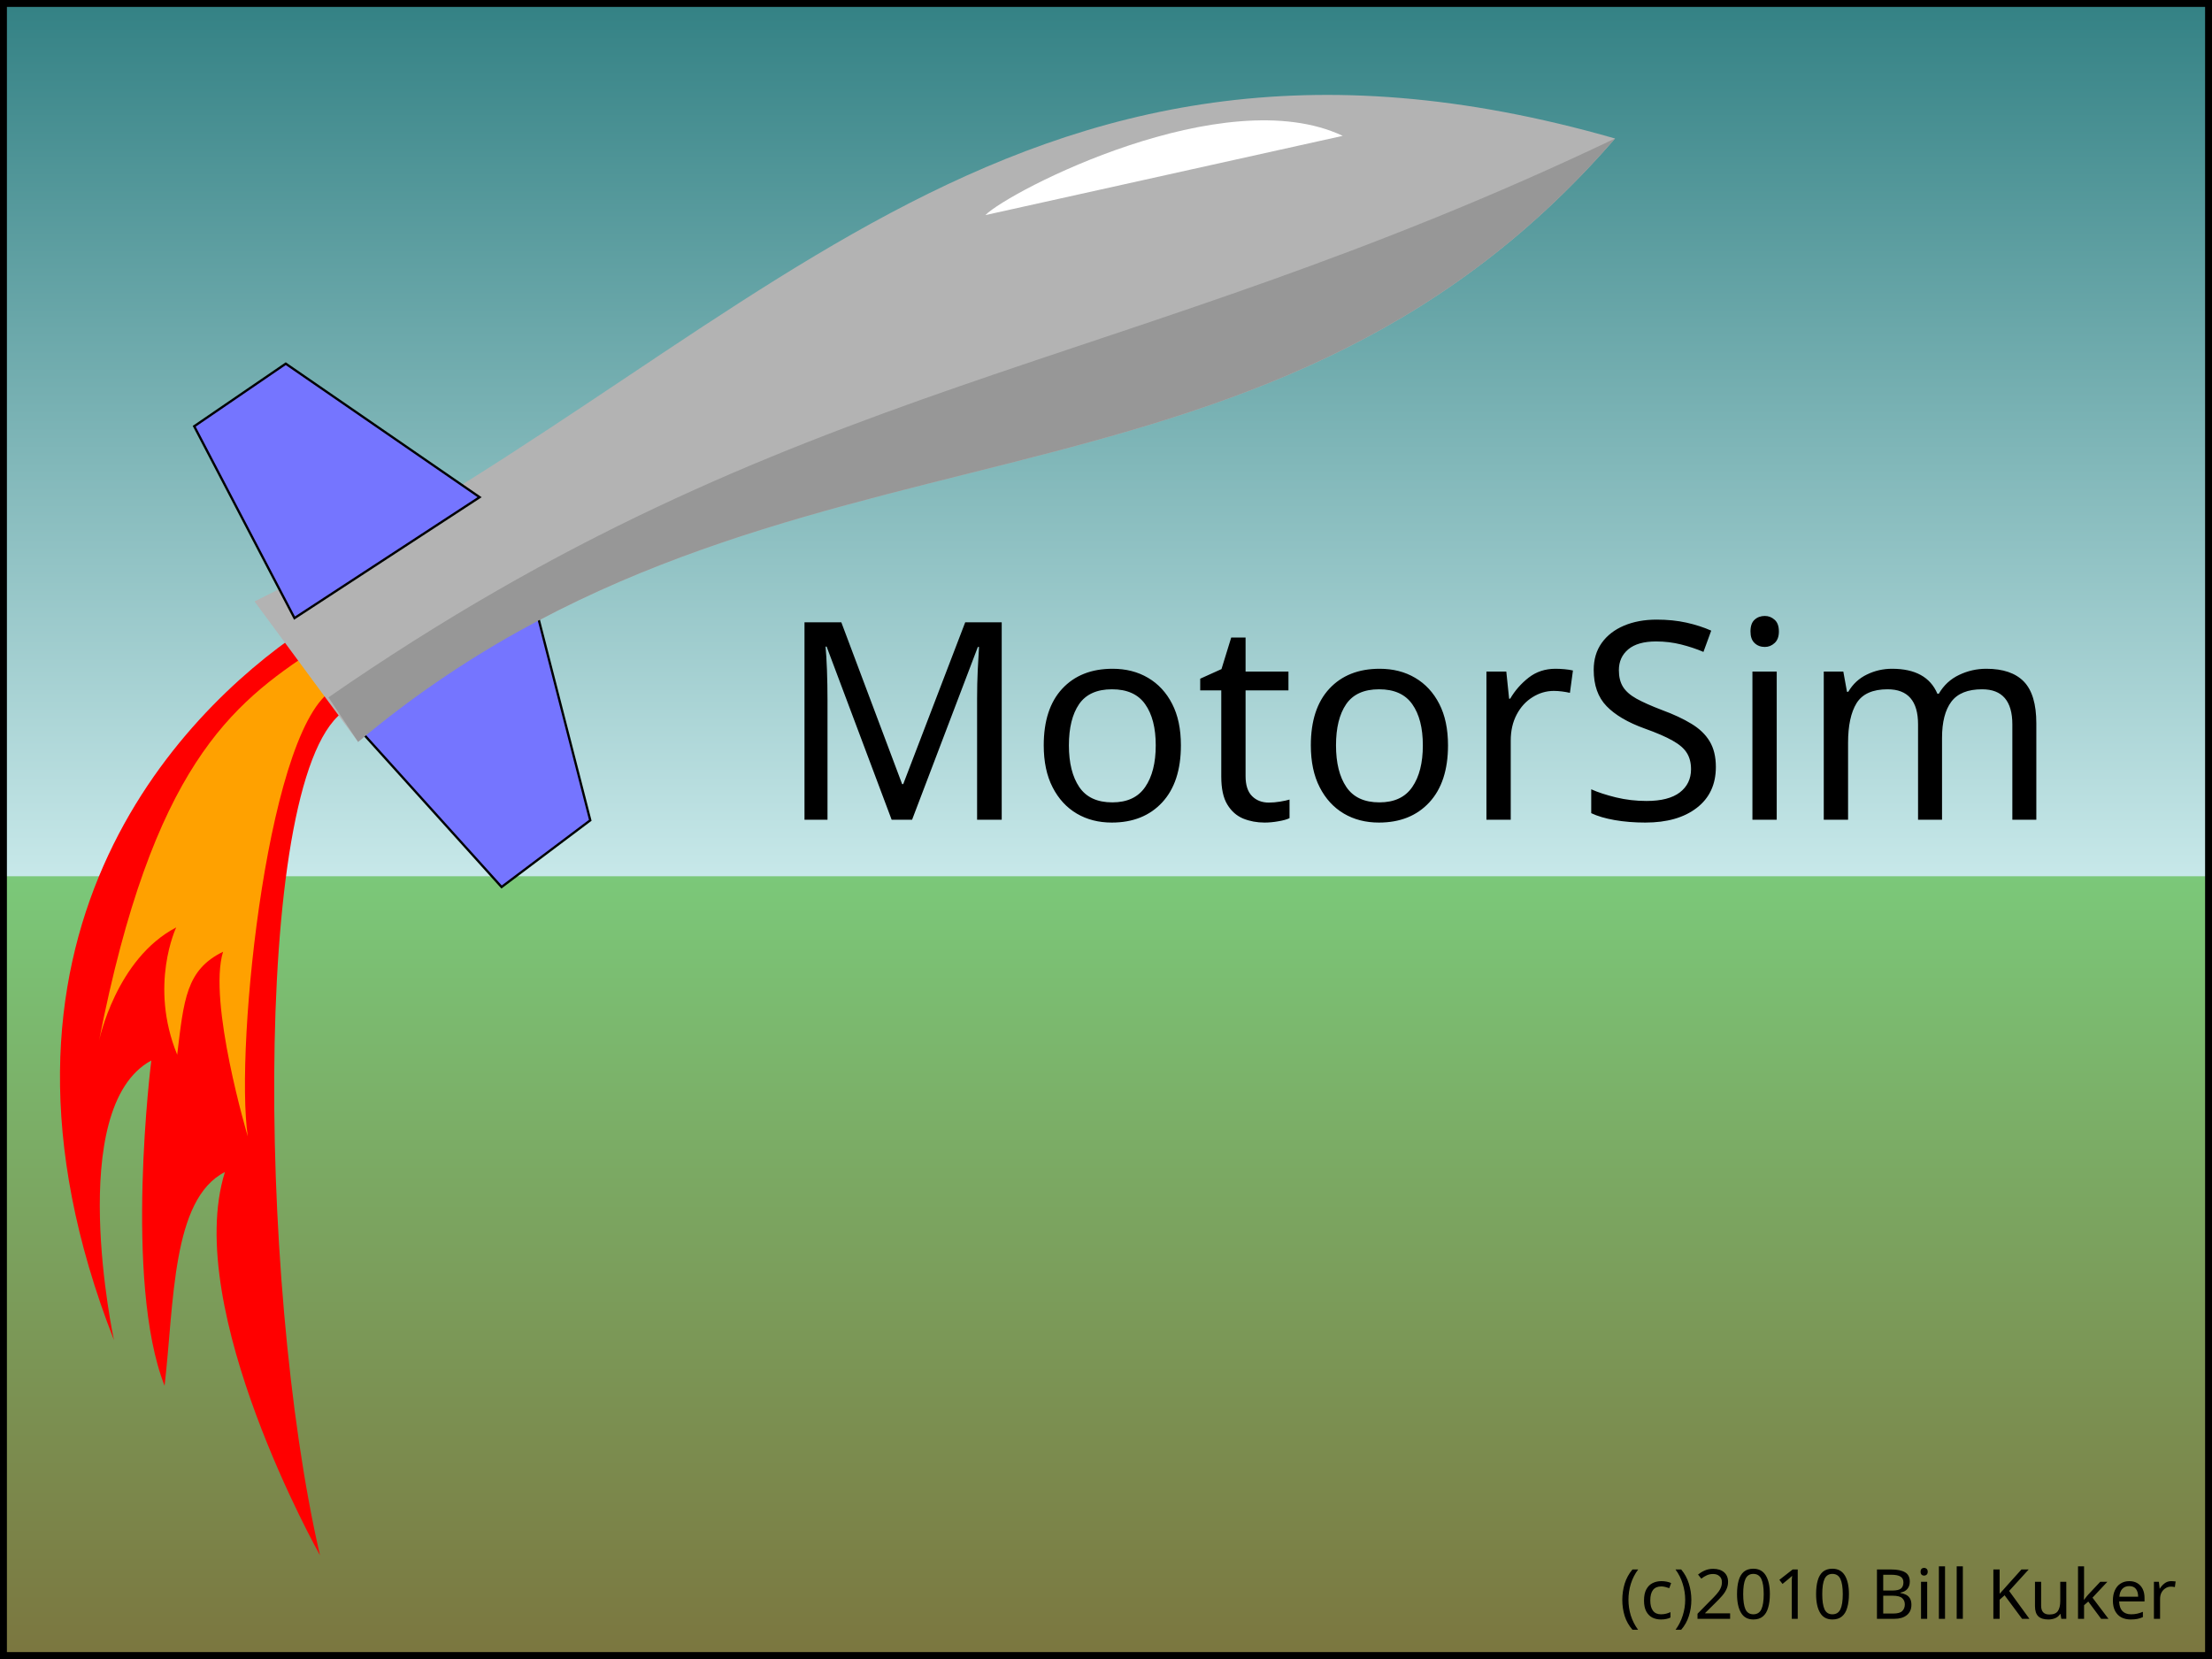
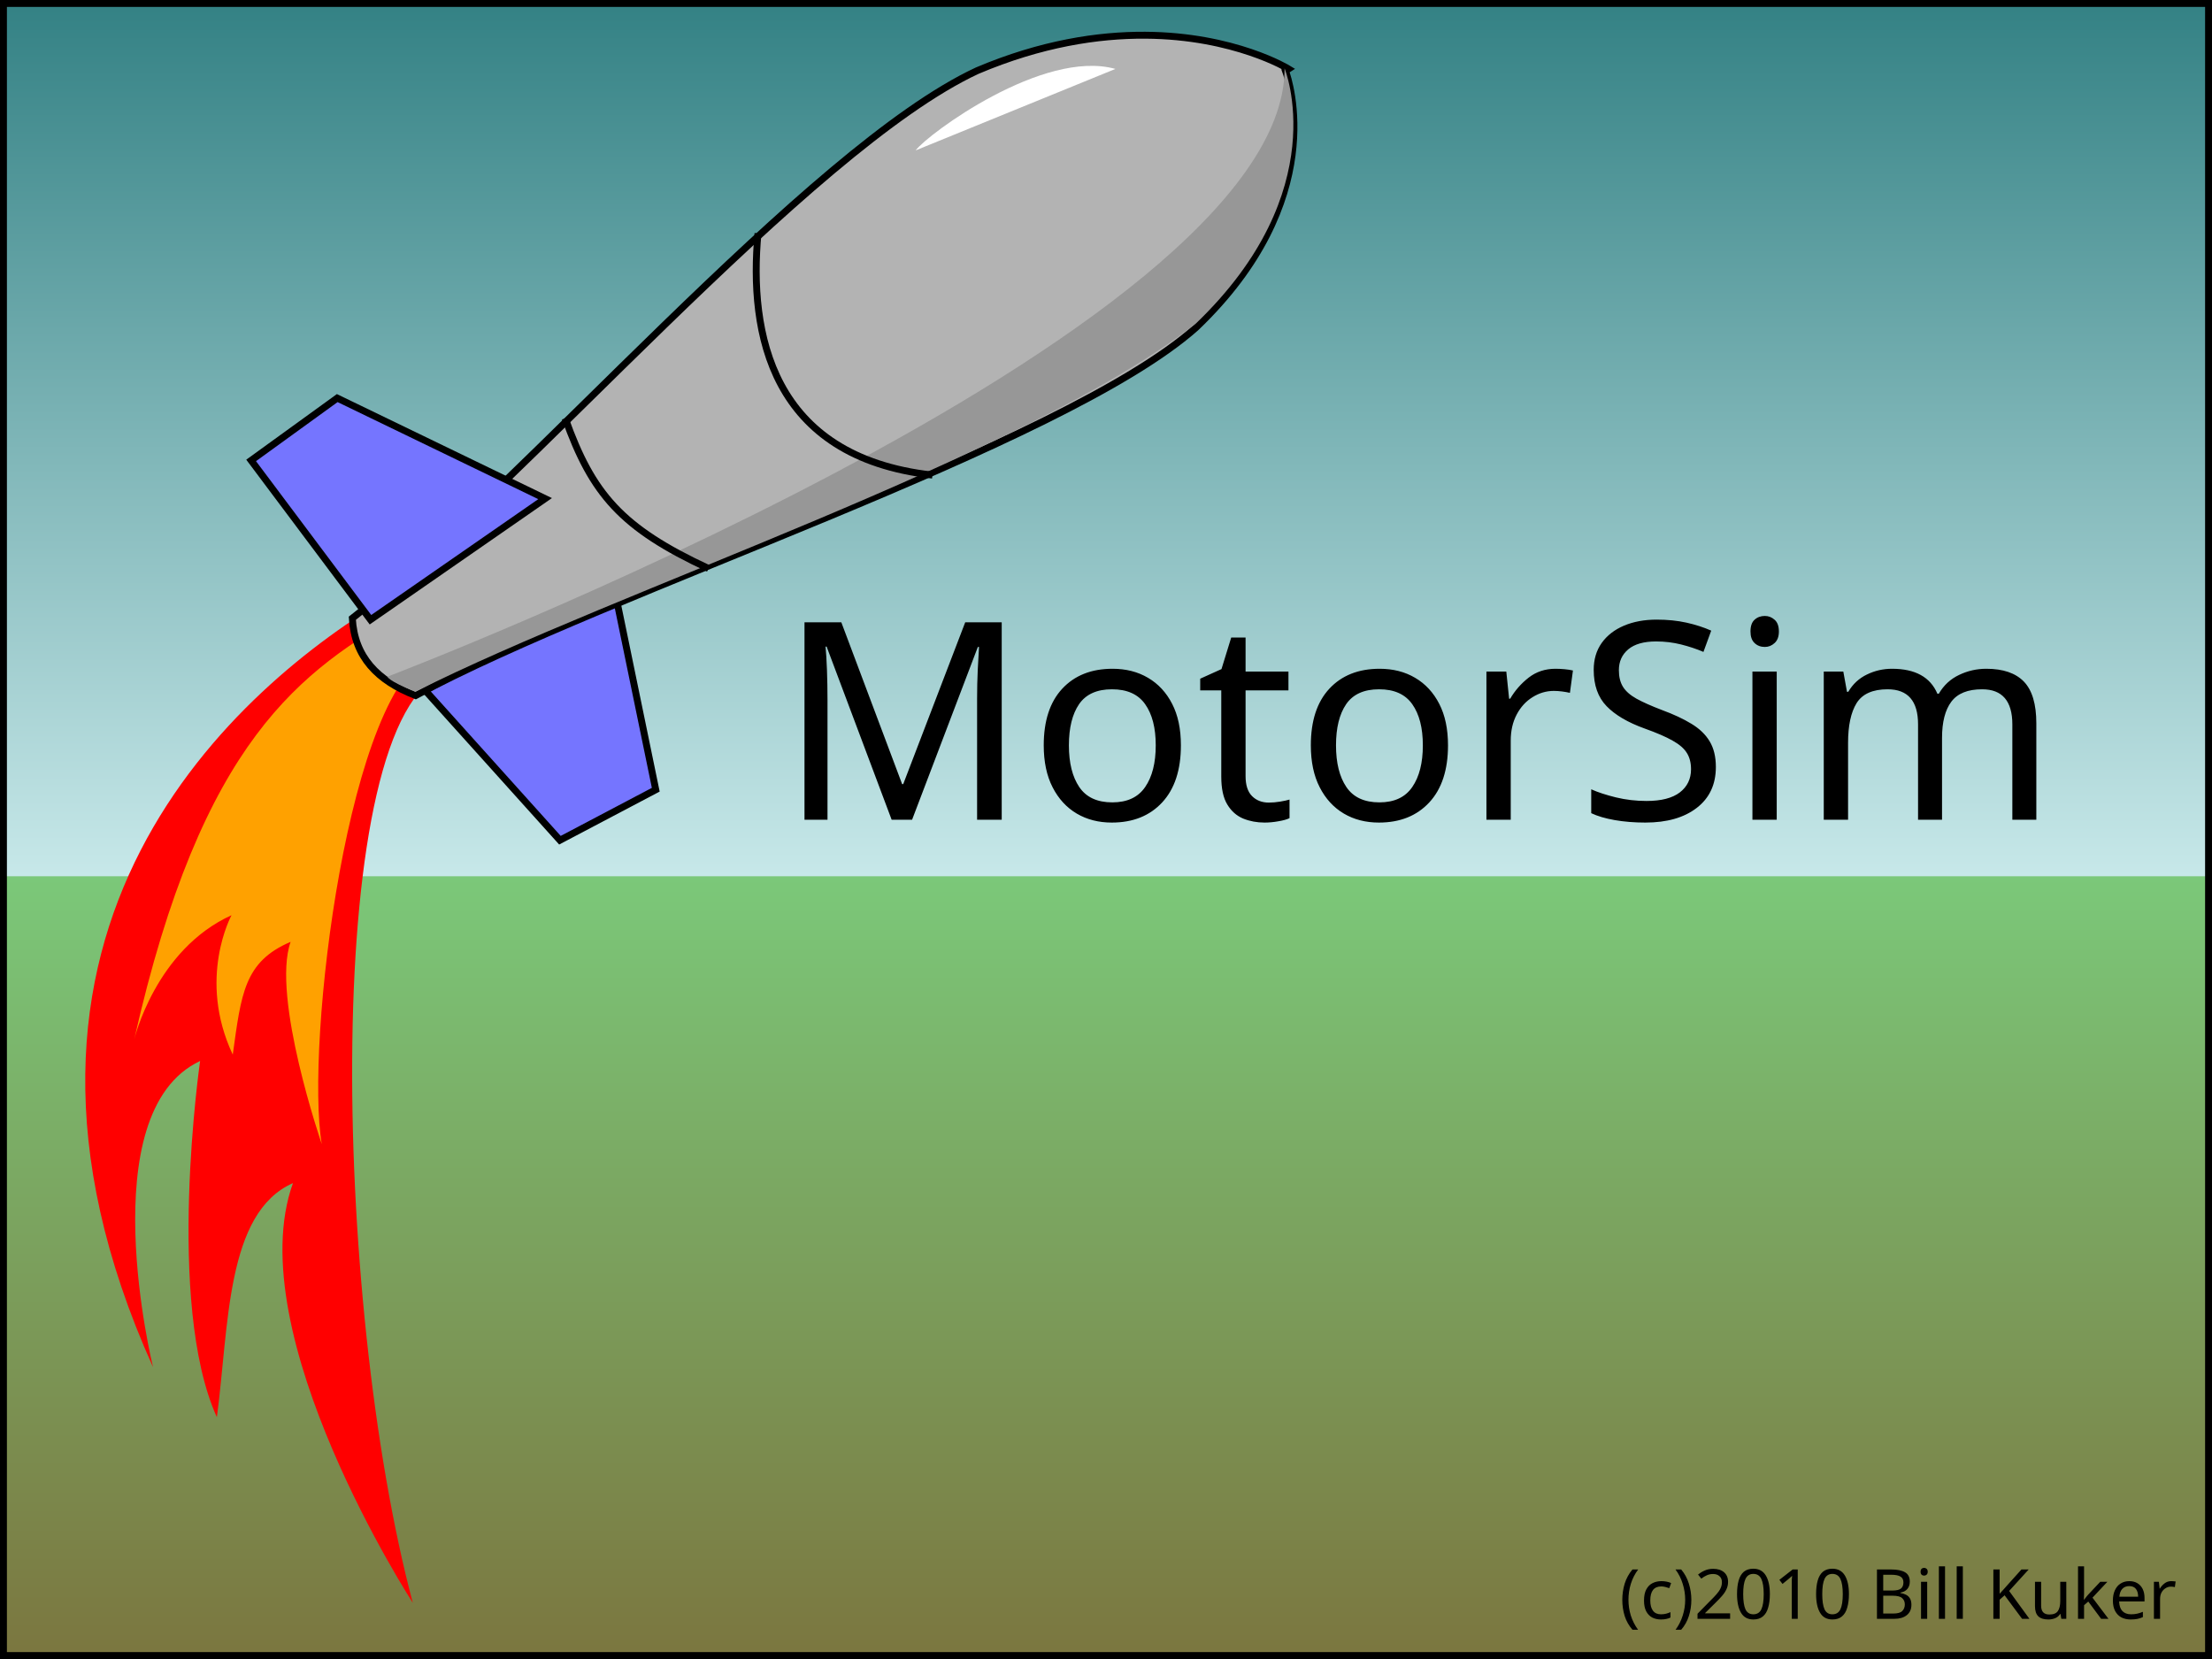
- <svg xmlns="http://www.w3.org/2000/svg" xmlns:xlink="http://www.w3.org/1999/xlink" version="1.1" id="svg2" height="240" width="320">
+ <svg xmlns="http://www.w3.org/2000/svg" xmlns:ns1="http://www.openswatchbook.org/uri/2009/osb" xmlns:xlink="http://www.w3.org/1999/xlink" version="1.1" id="svg2" height="240" width="320">
  <defs id="defs4">
+     <linearGradient id="linearGradient6698" ns1:paint="solid">
+       <stop style="stop-color:#979797;stop-opacity:1;" offset="0" id="stop6700" />
+     </linearGradient>
    <linearGradient id="linearGradient3908">
      <stop style="stop-color:#c7e8e9;stop-opacity:1;" offset="0" id="stop3910" />
      <stop style="stop-color:#338184;stop-opacity:1;" offset="1" id="stop3912" />
    </linearGradient>
    <linearGradient id="linearGradient3898">
      <stop style="stop-color:#7bcb7b;stop-opacity:1;" offset="0" id="stop3900" />
      <stop style="stop-color:#7b763f;stop-opacity:1;" offset="1" id="stop3902" />
    </linearGradient>
    <linearGradient xlink:href="#linearGradient3908" id="linearGradient3014" gradientUnits="userSpaceOnUse" gradientTransform="matrix(0.1161617,0,0,0.79461,-936.83,-233.3603)" x1="-19.776" y1="495.036" x2="1071.505" y2="495.036" />
    <linearGradient xlink:href="#linearGradient3898" id="linearGradient3017" gradientUnits="userSpaceOnUse" gradientTransform="matrix(0.1073576,0,0,0.720618,937.907,-497.9462)" x1="-25.17" y1="913.031" x2="1066.111" y2="913.031" />
  </defs>
  <g id="layer1" transform="translate(0,-812.3622)">
    <rect y="-1.5102069e-014" x="935.205" height="320" width="117.157" id="rect3877" style="fill:url(#linearGradient3017);fill-opacity:1;stroke:none" transform="matrix(0,1,1,0,0,0)" />
    <rect style="fill:url(#linearGradient3014);fill-opacity:1;stroke:none" id="rect3875" width="126.765" height="320" x="-939.127" y="1.8290057e-014" transform="matrix(0,-1,1,0,0,0)" />
-     <path style="fill:#ff0000;fill-opacity:1;stroke:none" d="m 23.809,1012.837 c -5.942,-15.086 -1.922,-47.057 -1.922,-47.057 -12.606,6.827 -5.402,40.447 -5.402,40.447 -22.69,-58.032 9.548,-90.675 27.195,-102.622 l 7.117,11.075 c -14.286,5.974 -13.732,82.824 -4.506,122.679 0,0 -19.991,-35.53 -13.752,-55.444 -7.725,3.922 -7.335,18.952 -8.731,30.923 z" id="path3075" />
-     <path id="path3078" d="m 25.633,964.937 c -4.113,-10.062 -0.142,-18.41 -0.142,-18.41 -8.725,4.553 -11.167,16.415 -11.167,16.415 7.767,-39.609 19.087,-48.707 31.302,-56.676 l 3.144,5.576 c -9.888,3.984 -14.853,51.92 -12.923,64.923 0,0 -5.815,-19.472 -3.576,-26.719 -5.347,2.616 -5.671,6.907 -6.637,14.891 z" style="fill:#ffa100;fill-opacity:1;stroke:none" />
-     <path style="fill:#b3b3b3;fill-opacity:1;stroke:none" d="M 36.819,899.368 C 108.231,864.287 145.037,806.986 233.641,832.399 181.726,892.263 112.504,868.697 51.808,919.69 z" id="path3023" />
-     <path style="fill:#7575ff;fill-opacity:1;stroke:#000000;stroke-width:0.333" d="m 76.839,897.733 8.553,33.297 -12.83,9.651 -20.908,-23.163 z" id="rect3026" />
-     <path id="path3073" d="m 69.383,884.29 -28.043,-19.316 -13.246,9.054 14.509,27.754 z" style="fill:#7575ff;fill-opacity:1;stroke:#000000;stroke-width:0.333" />
-     <path style="fill:#ffffff;fill-opacity:1;stroke:none" d="m 142.548,843.48 51.698,-11.466 c -17.12,-8.076 -48.232,7.984 -51.698,11.466 z" id="rect3870" />
-     <path id="path3852" d="M 47.515,913.247 C 114.768,866.701 161.676,866.727 233.641,832.399 181.726,892.263 112.504,868.697 51.808,919.69 z" style="fill:#979797;fill-opacity:1;stroke:none" />
+     <g id="g6566" transform="translate(-255,-273)">
+       <path id="path3023" d="M 36.819,899.368 C 108.231,864.287 145.037,806.986 233.641,832.399 181.726,892.263 112.504,868.697 51.808,919.69 z" style="fill:#b3b3b3;fill-opacity:1;stroke:none" />
+       <g id="g6559">
+         <path style="fill:#ff0000;fill-opacity:1;stroke:none" d="m 23.809,1012.837 c -5.942,-15.086 -1.922,-47.057 -1.922,-47.057 -12.606,6.827 -5.402,40.447 -5.402,40.447 -22.69,-58.032 9.548,-90.675 27.195,-102.622 l 7.117,11.075 c -14.286,5.974 -13.732,82.824 -4.506,122.679 0,0 -19.991,-35.53 -13.752,-55.444 -7.725,3.922 -7.335,18.952 -8.731,30.923 z" id="path3075" />
+         <path id="path3078" d="m 25.633,964.937 c -4.113,-10.062 -0.142,-18.41 -0.142,-18.41 -8.725,4.553 -11.167,16.415 -11.167,16.415 7.767,-39.609 19.087,-48.707 31.302,-56.676 l 3.144,5.576 c -9.888,3.984 -14.853,51.92 -12.923,64.923 0,0 -5.815,-19.472 -3.576,-26.719 -5.347,2.616 -5.671,6.907 -6.637,14.891 z" style="fill:#ffa100;fill-opacity:1;stroke:none" />
+         <path style="fill:#7575ff;fill-opacity:1;stroke:#000000;stroke-width:0.333" d="m 76.839,897.733 8.553,33.297 -12.83,9.651 -20.908,-23.163 z" id="rect3026" />
+         <path id="path3073" d="m 69.383,884.29 -28.043,-19.316 -13.246,9.054 14.509,27.754 z" style="fill:#7575ff;fill-opacity:1;stroke:#000000;stroke-width:0.333" />
+         <path style="fill:#ffffff;fill-opacity:1;stroke:none" d="m 142.548,843.48 51.698,-11.466 c -17.12,-8.076 -48.232,7.984 -51.698,11.466 z" id="rect3870" />
+       </g>
+       <path style="fill:#979797;fill-opacity:1;stroke:none" d="M 47.515,913.247 C 114.768,866.701 161.676,866.727 233.641,832.399 181.726,892.263 112.504,868.697 51.808,919.69 z" id="path3852" />
+     </g>
    <text xml:space="preserve" style="font-size:40px;font-style:normal;font-weight:normal;line-height:125%;letter-spacing:0px;word-spacing:0px;fill:#000000;fill-opacity:1;stroke:none;font-family:Sans" x="112.506" y="930.957" id="text3943">
      <tspan id="tspan3945" x="112.506" y="930.957">MotorSim</tspan>
    </text>
    <text xml:space="preserve" style="font-size:10px;font-style:normal;font-weight:normal;line-height:125%;letter-spacing:0px;word-spacing:0px;fill:#000000;fill-opacity:1;stroke:none;font-family:Sans" x="234.284" y="1046.549" id="text3951">
      <tspan id="tspan3953" x="234.284" y="1046.549">(c)2010 Bill Kuker</tspan>
    </text>
    <rect style="fill:none;stroke:#000000;stroke-width:2;stroke-linecap:butt;stroke-linejoin:miter;stroke-opacity:1;stroke-miterlimit:4;stroke-dasharray:none" id="rect3021" width="320" height="240" x="0" y="812.362" />
+     <path style="fill:#ff0000;fill-opacity:1;stroke:none" d="m 31.373,1017.383 c -7.492,-16.522 -2.424,-51.536 -2.424,-51.536 -15.893,7.477 -6.811,44.297 -6.811,44.297 -28.608,-63.556 12.288,-98.556 34.538,-111.641 l 7.786,11.129 c -18.012,6.543 -16.376,90.958 -4.743,134.607 0,0 -25.205,-38.912 -17.338,-60.722 -9.74,4.296 -9.248,20.756 -11.008,33.866 z" id="path3075-9" />
+     <path id="path3078-3" d="m 33.673,964.924 c -5.186,-11.019 -0.179,-20.162 -0.179,-20.162 -11.001,4.987 -14.08,17.978 -14.08,17.978 9.793,-43.379 24.065,-53.344 39.466,-62.071 l 3.964,6.107 c -12.467,4.363 -18.727,56.862 -16.294,71.103 0,0 -7.331,-21.326 -4.508,-29.263 -6.741,2.865 -7.15,7.564 -8.368,16.308 z" style="fill:#ffa100;fill-opacity:1;stroke:none" />
+     <path id="path3073-0-0" d="m 88.797,897.178 6.07,29.428 -13.864,7.307 -19.488,-21.666 z" style="fill:#7575ff;fill-opacity:1;stroke:#000000;stroke-width:1;stroke-miterlimit:4;stroke-dasharray:none" />
+     <path style="color:#000000;fill:#b3b3b3;fill-opacity:1;fill-rule:nonzero;stroke:#000000;stroke-width:1;stroke-opacity:1;marker:none;visibility:visible;display:inline;overflow:visible;enable-background:accumulate" d="m 165.656,5.094 c -6.791,-0.04 -15.026,1.203 -24.281,5.125 C 116.997,21.544 75.396,70.466 50.969,89.438 51.278,95.014 54.575,98.465 60.125,100.625 87.934,85.571 153.654,64.561 173,47.406 192.283,28.981 186.506,11.721 185.969,10.25 l 0.438,-0.281 c 0,0 -7.785,-4.798 -20.75,-4.875 z" transform="translate(0,812.3622)" id="path6385" />
+     <path id="path3073-0" d="M 78.859,884.494 48.788,869.951 36.33,878.969 53.593,902.015 z" style="fill:#7575ff;fill-opacity:1;stroke:#000000;stroke-width:1;stroke-miterlimit:4;stroke-dasharray:none" />
+     <path style="color:#000000;fill:#979797;fill-opacity:1;fill-rule:nonzero;stroke:none;stroke-width:1;marker:none;visibility:visible;display:inline;overflow:visible;enable-background:accumulate" d="m 56.078,910.24 c 0,0 129.758,-49.469 129.758,-87.979 0,0 7.255,17.705 -12.897,36.96 -24.971,19.405 -83.741,38.518 -112.85,53.214 -4.188,-1.688 -4.011,-2.195 -4.011,-2.195 z" id="path6459" />
+     <path style="fill:#ffffff;fill-opacity:1;stroke:none" d="m 132.463,834.118 28.896,-11.784 c -10.453,-2.926 -27.16,9.434 -28.896,11.784 z" id="rect3870-4" />
+     <path style="fill:none;stroke:#000000;stroke-width:1;stroke-linecap:butt;stroke-linejoin:miter;stroke-miterlimit:4;stroke-opacity:1;stroke-dasharray:none" d="m 109.656,846.113 c -1.335,14.453 1.857,32.351 25.233,34.977" id="path6500" />
+     <g transform="translate(39.27668,-305.4847)" id="g6598-1">
+       <path id="path3075-9-4" d="m 31.373,1017.383 c -7.492,-16.522 -2.424,-51.536 -2.424,-51.536 -15.893,7.477 -6.811,44.297 -6.811,44.297 -28.608,-63.556 12.038,-99.306 34.288,-112.391 l 8.974,12.129 c -18.012,6.543 -17.314,90.708 -5.681,134.357 0,0 -25.205,-38.912 -17.338,-60.722 -9.74,4.296 -9.248,20.756 -11.008,33.866 z" style="fill:#ff0000;fill-opacity:1;stroke:none" />
+       <path style="fill:#ffa100;fill-opacity:1;stroke:none" d="m 33.673,964.924 c -5.186,-11.019 -0.179,-20.162 -0.179,-20.162 -11.001,4.987 -14.08,17.978 -14.08,17.978 9.793,-43.379 24.065,-53.344 39.466,-62.071 l 3.964,6.107 c -12.467,4.363 -18.727,56.862 -16.294,71.103 0,0 -7.331,-21.326 -4.508,-29.263 -6.741,2.865 -7.15,7.564 -8.368,16.308 z" id="path3078-3-8" />
+       <path style="fill:#7575ff;fill-opacity:1;stroke:#000000;stroke-width:0.314" d="m 88.797,897.178 6.07,29.428 -13.864,7.307 -19.488,-21.666 z" id="path3073-0-0-2" />
+       <path id="rect6382-7" d="M 54.896,907.396 185.883,822.324 c 0,0 5.239,17.155 -14.912,36.41 -10.882,18.205 -83.025,39.21 -110.835,54.264 z" style="fill:#e6e6e6;fill-opacity:1;stroke-width:1;stroke-miterlimit:4" />
+       <path style="color:#000000;fill:#b3b3b3;fill-opacity:1;fill-rule:nonzero;stroke:none;stroke-width:1;marker:none;visibility:visible;display:inline;overflow:visible;enable-background:accumulate" d="M 54.896,907.396 185.883,822.324 c 0,0 7.255,18.205 -12.897,37.46 -19.346,17.155 -85.04,38.16 -112.85,53.214 z" id="path6385-5" />
+       <path style="color:#000000;fill:#b3b3b3;fill-opacity:1;fill-rule:nonzero;stroke:none;stroke-width:1;marker:none;visibility:visible;display:inline;overflow:visible;enable-background:accumulate" d="M 54.958,907.462 186.401,822.334 c 0,0 -18.086,-11.149 -45.011,0.26 -24.378,11.326 -65.996,60.221 -90.423,79.192 z" id="path6385-2-9" />
+       <path style="fill:#7575ff;fill-opacity:1;stroke:#000000;stroke-width:0.314" d="M 78.859,884.494 48.788,869.951 36.33,878.969 53.593,902.015 z" id="path3073-0-01" />
+       <path id="path6459-5" d="m 57.063,909.694 c 0,0 128.82,-48.86 128.82,-87.37 0,0 7.255,18.205 -12.897,37.46 -21.096,18.655 -83.616,39.893 -112.85,53.214 z" style="color:#000000;fill:#979797;fill-opacity:1;fill-rule:nonzero;stroke:none;stroke-width:1;marker:none;visibility:visible;display:inline;overflow:visible;enable-background:accumulate" />
+       <path id="rect3870-4-9" d="m 132.463,834.118 28.896,-11.784 c -10.453,-2.926 -27.16,9.434 -28.896,11.784 z" style="fill:#ffffff;fill-opacity:1;stroke:none" />
+       <path id="path6500-0" d="m 129.156,830.113 c 6.665,16.703 15.857,30.601 39.233,33.227" style="fill:none;stroke:#000000;stroke-width:0.376px;stroke-linecap:butt;stroke-linejoin:miter;stroke-opacity:1" />
+     </g>
+     <path style="fill:none;stroke:#000000;stroke-width:1;stroke-linecap:butt;stroke-linejoin:miter;stroke-miterlimit:4;stroke-opacity:1;stroke-dasharray:none" d="m 81.762,872.874 c 3.915,10.953 8.107,15.851 20.733,21.727" id="path6500-2" />
  </g>
</svg>
